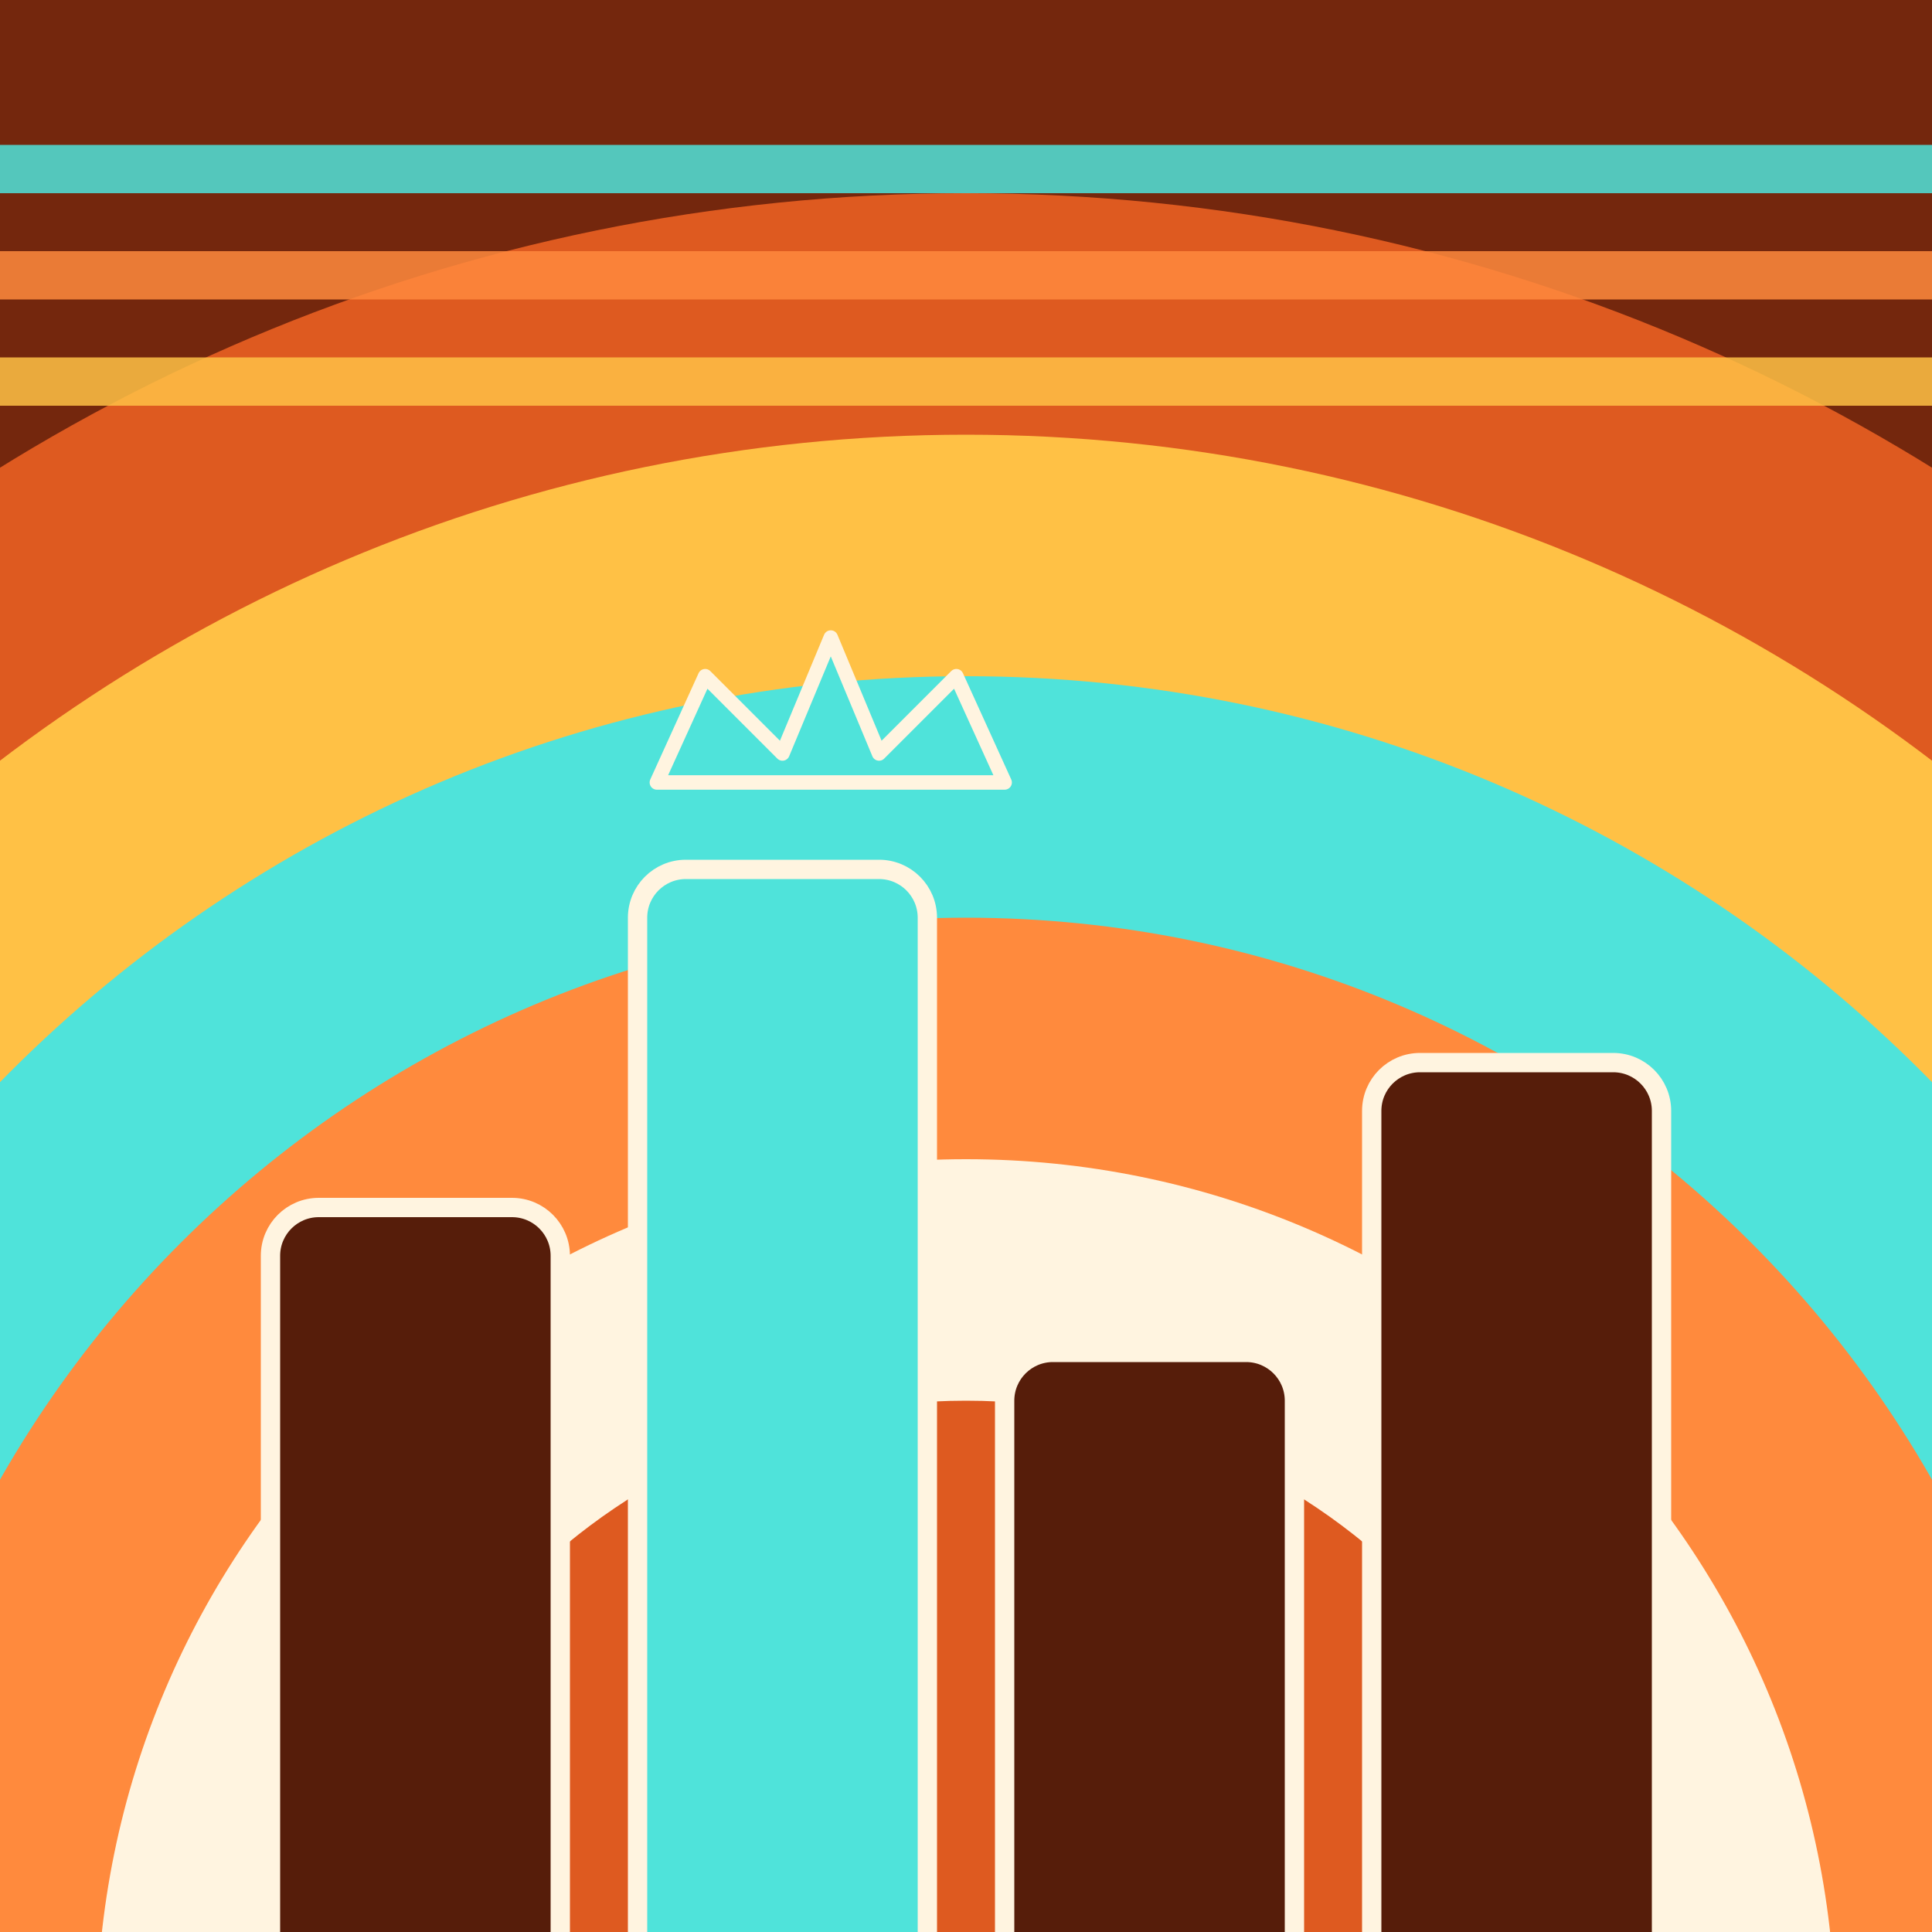
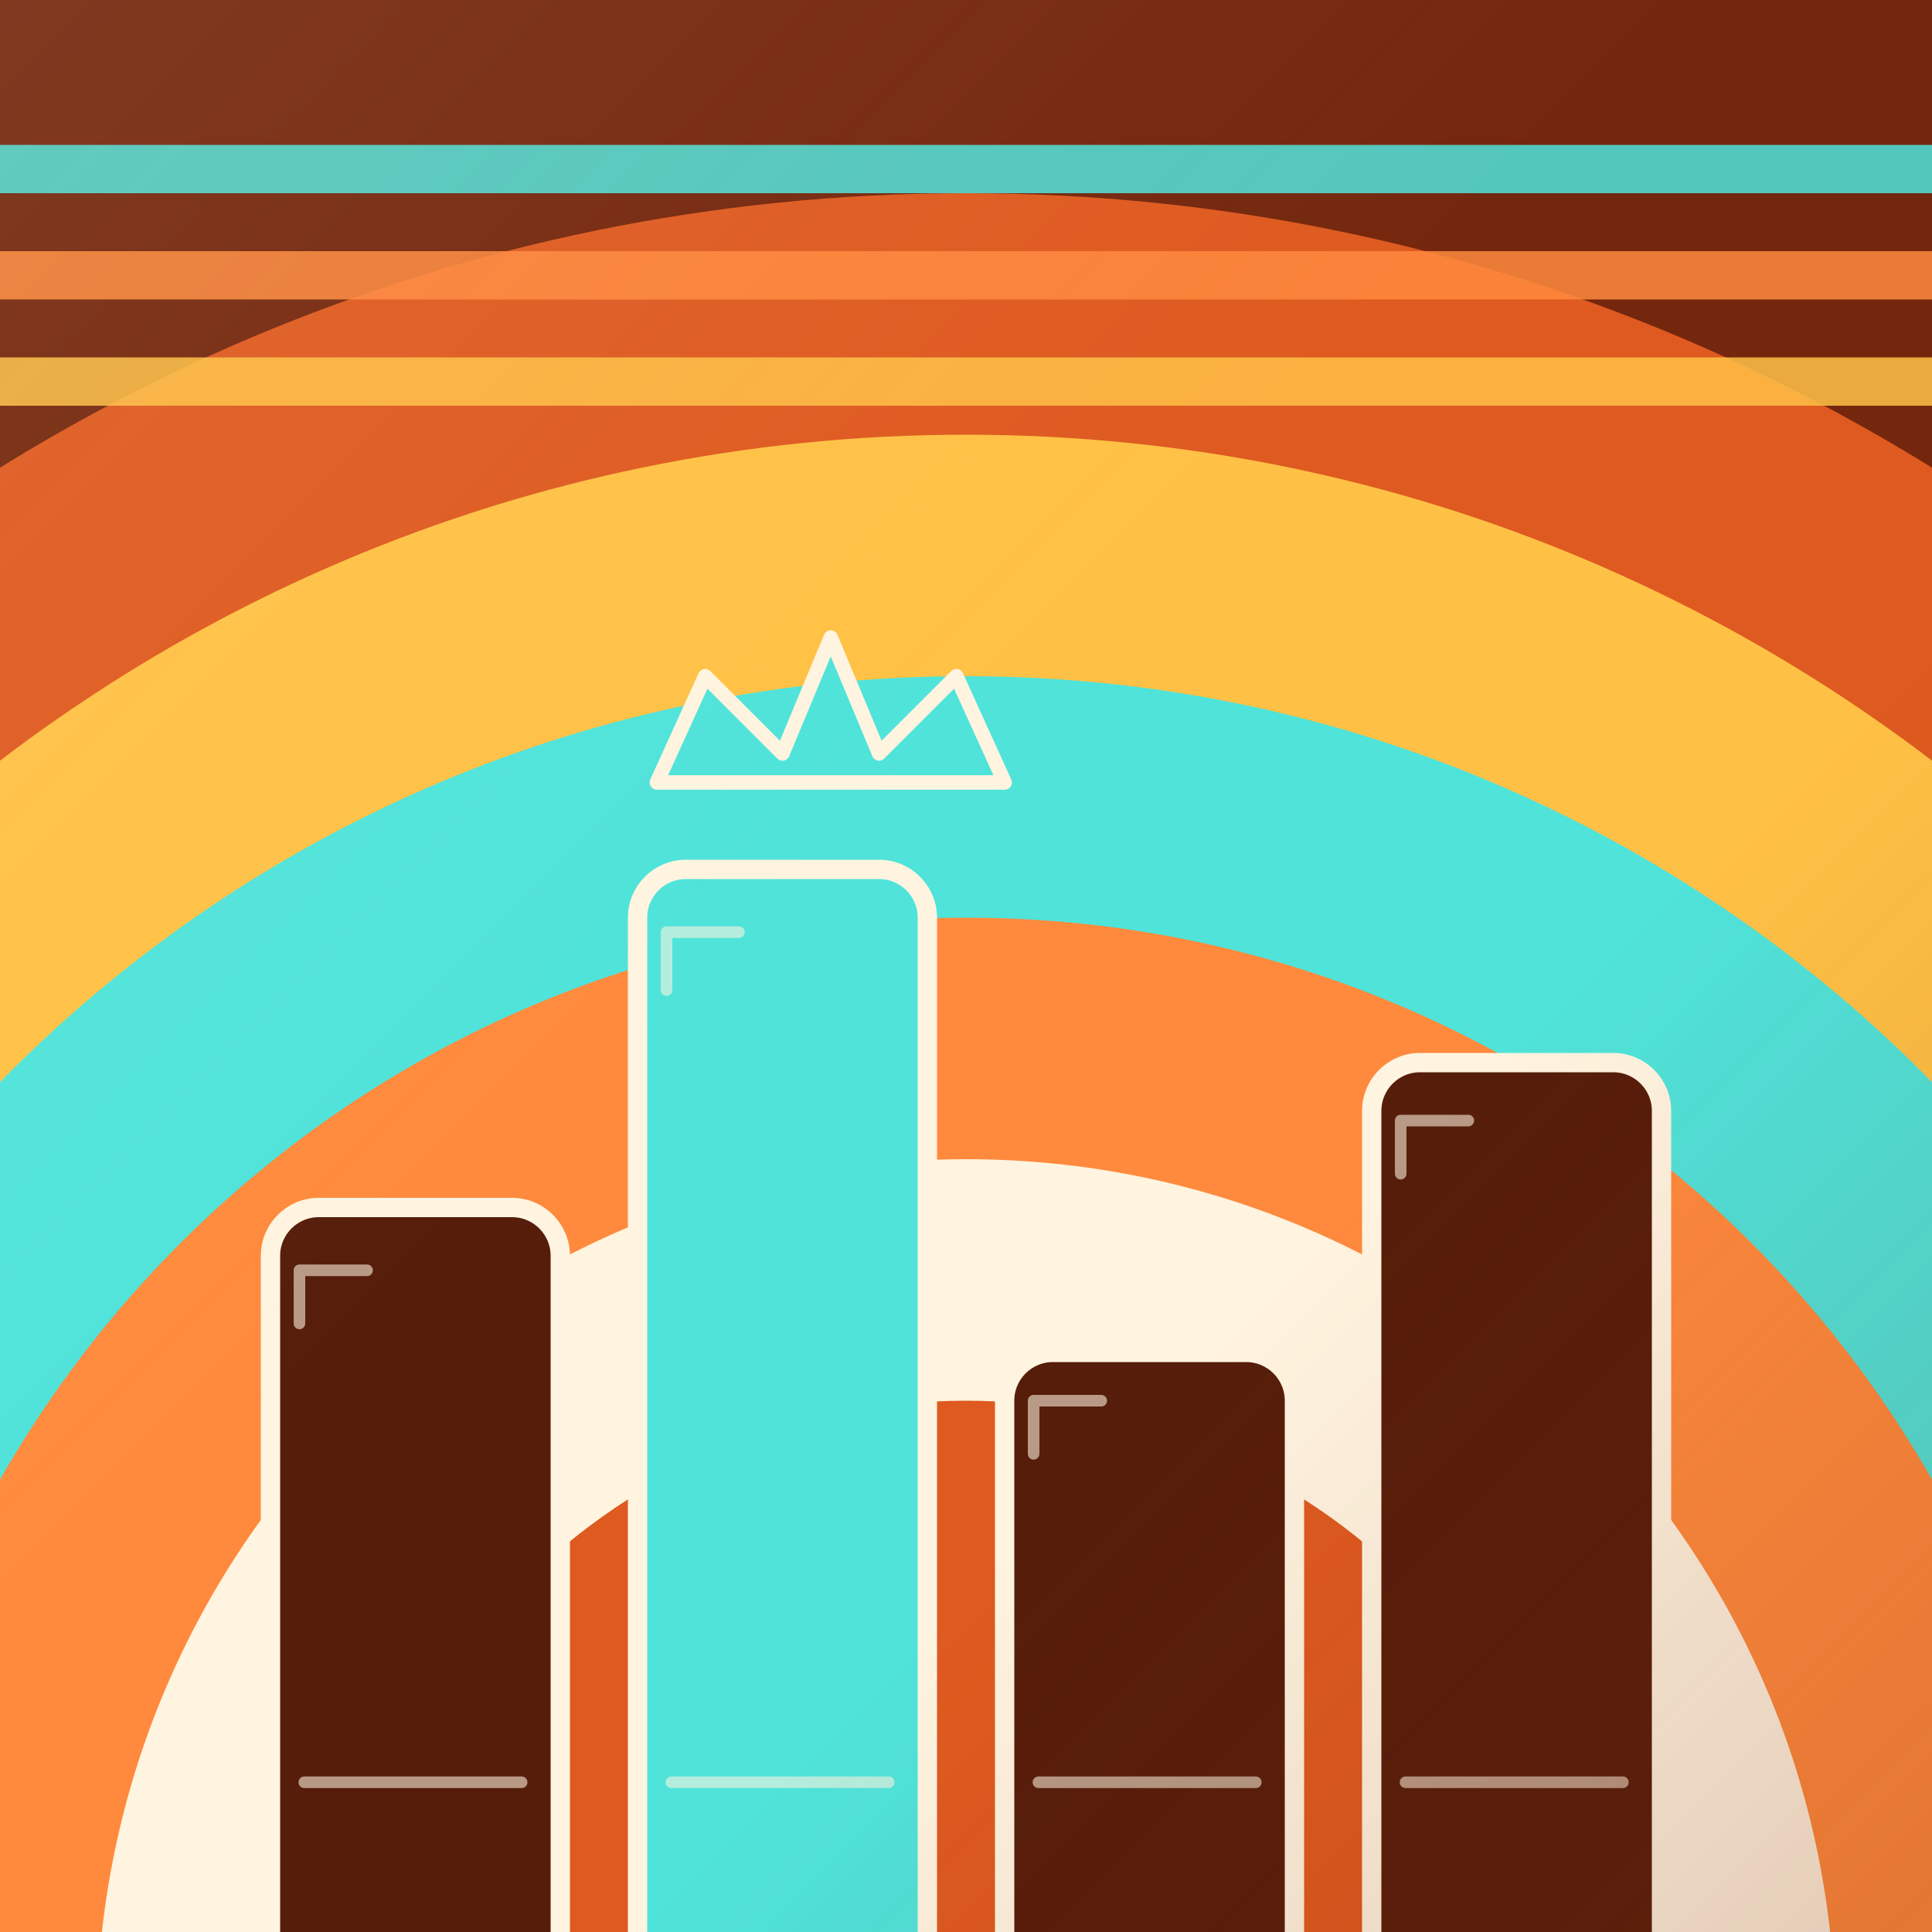
<svg xmlns="http://www.w3.org/2000/svg" viewBox="0 0 400 400" preserveAspectRatio="xMidYMid slice">
  <rect x="0" y="0" width="400" height="400" fill="#74270d" />
  <circle cx="200" cy="420" r="380" fill="#de5a20" />
  <circle cx="200" cy="420" r="330" fill="#ffc145" />
  <circle cx="200" cy="420" r="280" fill="#4fe3da" />
  <circle cx="200" cy="420" r="230" fill="#ff8a3d" />
  <circle cx="200" cy="420" r="180" fill="#fff4e0" />
  <circle cx="200" cy="420" r="130" fill="#de5a20" />
  <rect x="56" y="250" width="60" height="160" fill="#561d0a" rx="10" stroke="#fff4e0" stroke-width="4" />
  <rect x="132" y="180" width="60" height="230" fill="#4fe3da" rx="10" stroke="#fff4e0" stroke-width="4" />
  <rect x="208" y="280" width="60" height="130" fill="#561d0a" rx="10" stroke="#fff4e0" stroke-width="4" />
  <rect x="284" y="220" width="60" height="190" fill="#561d0a" rx="10" stroke="#fff4e0" stroke-width="4" />
  <polygon points="136,162 146,140 162,156 172,132 182,156 198,140 208,162" fill="#4fe3da" stroke="#fff4e0" stroke-width="3" stroke-linejoin="round" />
  <rect x="0" y="30" width="400" height="10" fill="#4fe3da" opacity="0.85" />
  <rect x="0" y="52" width="400" height="10" fill="#ff8a3d" opacity="0.85" />
  <rect x="0" y="74" width="400" height="10" fill="#ffc145" opacity="0.85" />
+   <path d="M62 274v-11h14 M138 205v-12h15 M214 301v-11h14 M290 243v-11h14 M63 369h45m31 0h45m31 0h45m31 0h45" fill="none" stroke="#fff4e0" stroke-width="2.4" stroke-linecap="round" stroke-linejoin="round" opacity="0.58" />
+   <defs>
+     <linearGradient id="print-wash" x1="0" y1="0" x2="1" y2="1">
+       <stop offset="0" stop-color="#fff4e0" stop-opacity="0.09" />
+       <stop offset="0.44" stop-color="#fff4e0" stop-opacity="0" />
+       <stop offset="0.66" stop-color="#74270d" stop-opacity="0" />
+       <stop offset="1" stop-color="#74270d" stop-opacity="0.2" />
+     </linearGradient>
+   </defs>
+   <rect x="0" y="0" width="400" height="400" fill="url(#print-wash)" />
</svg>
